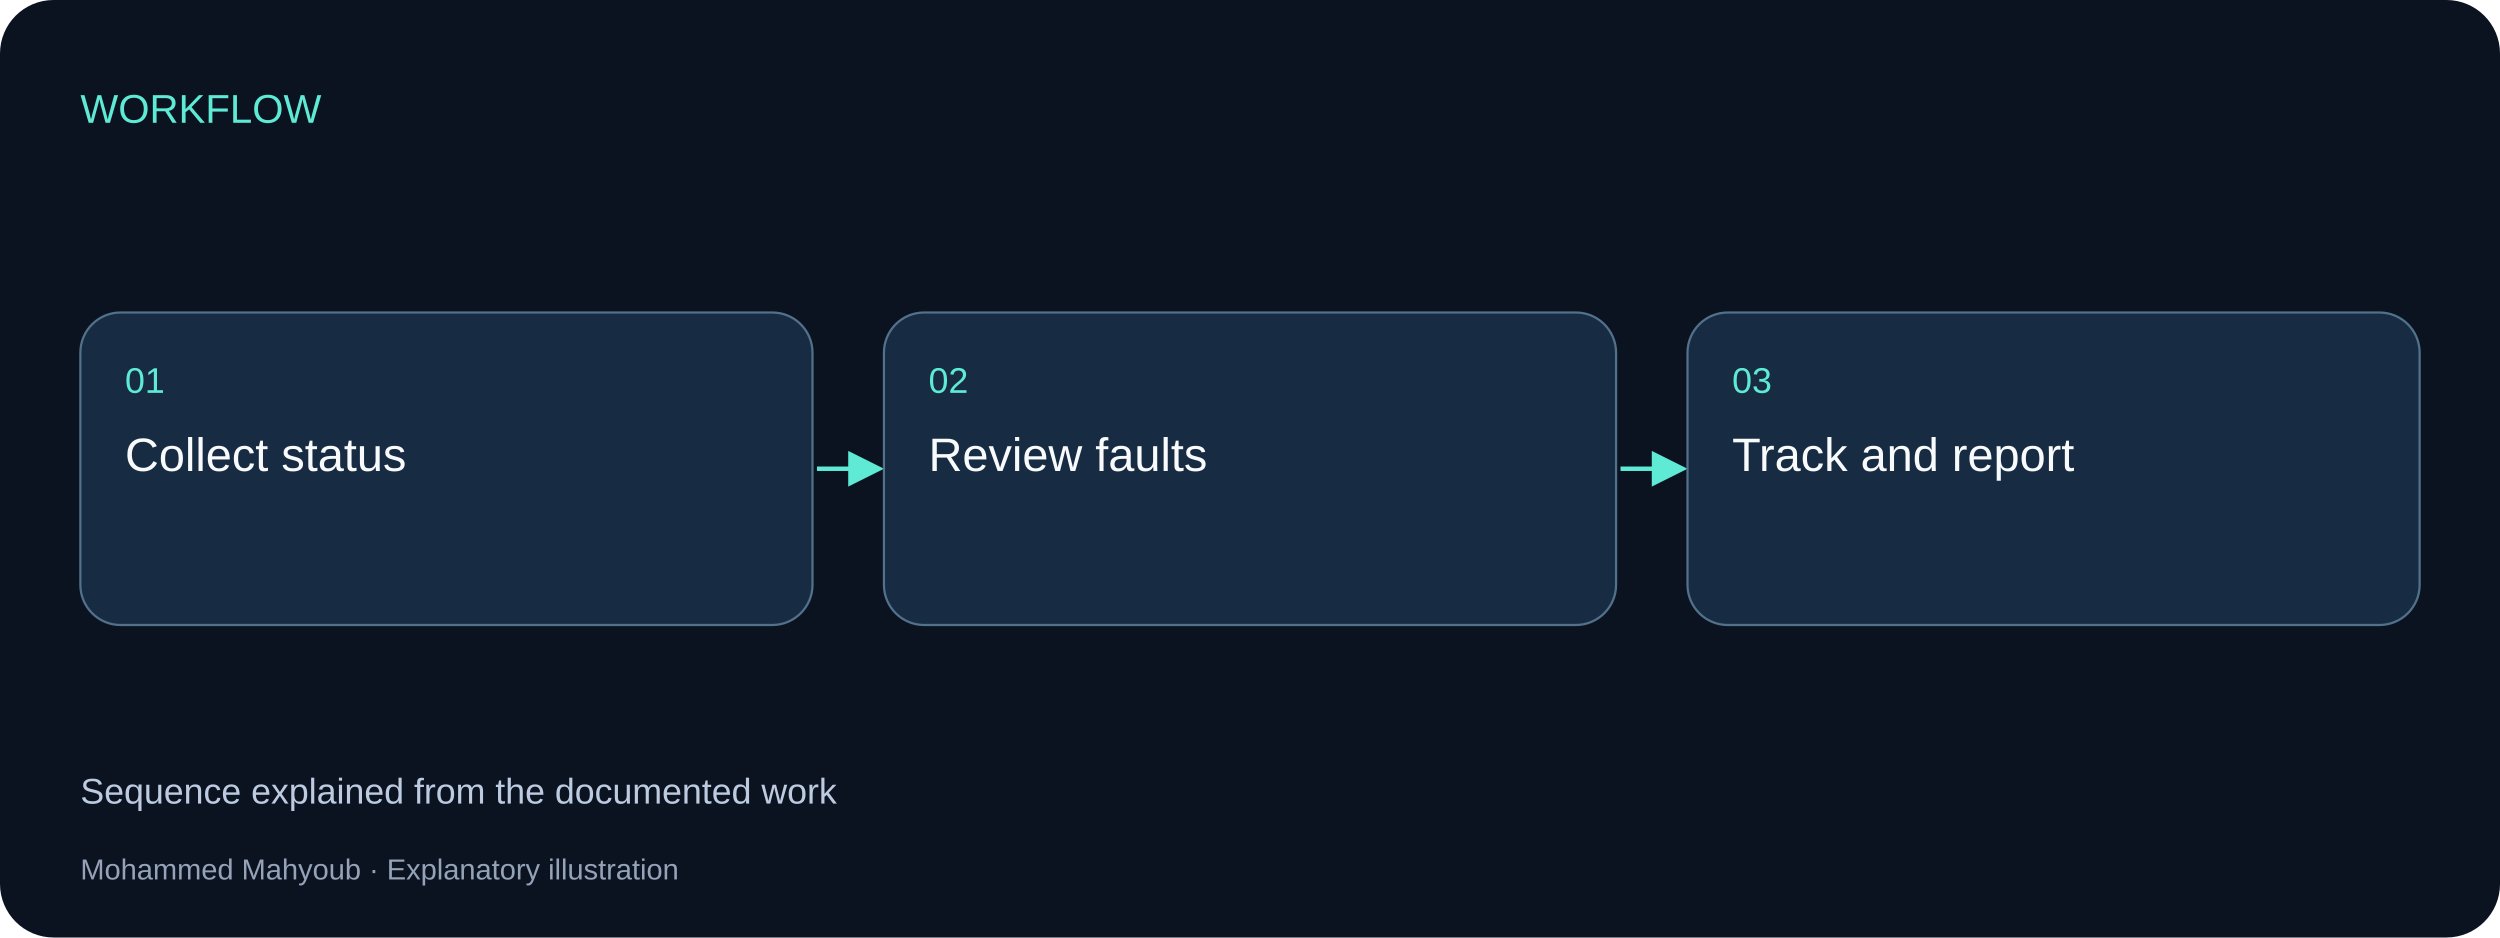
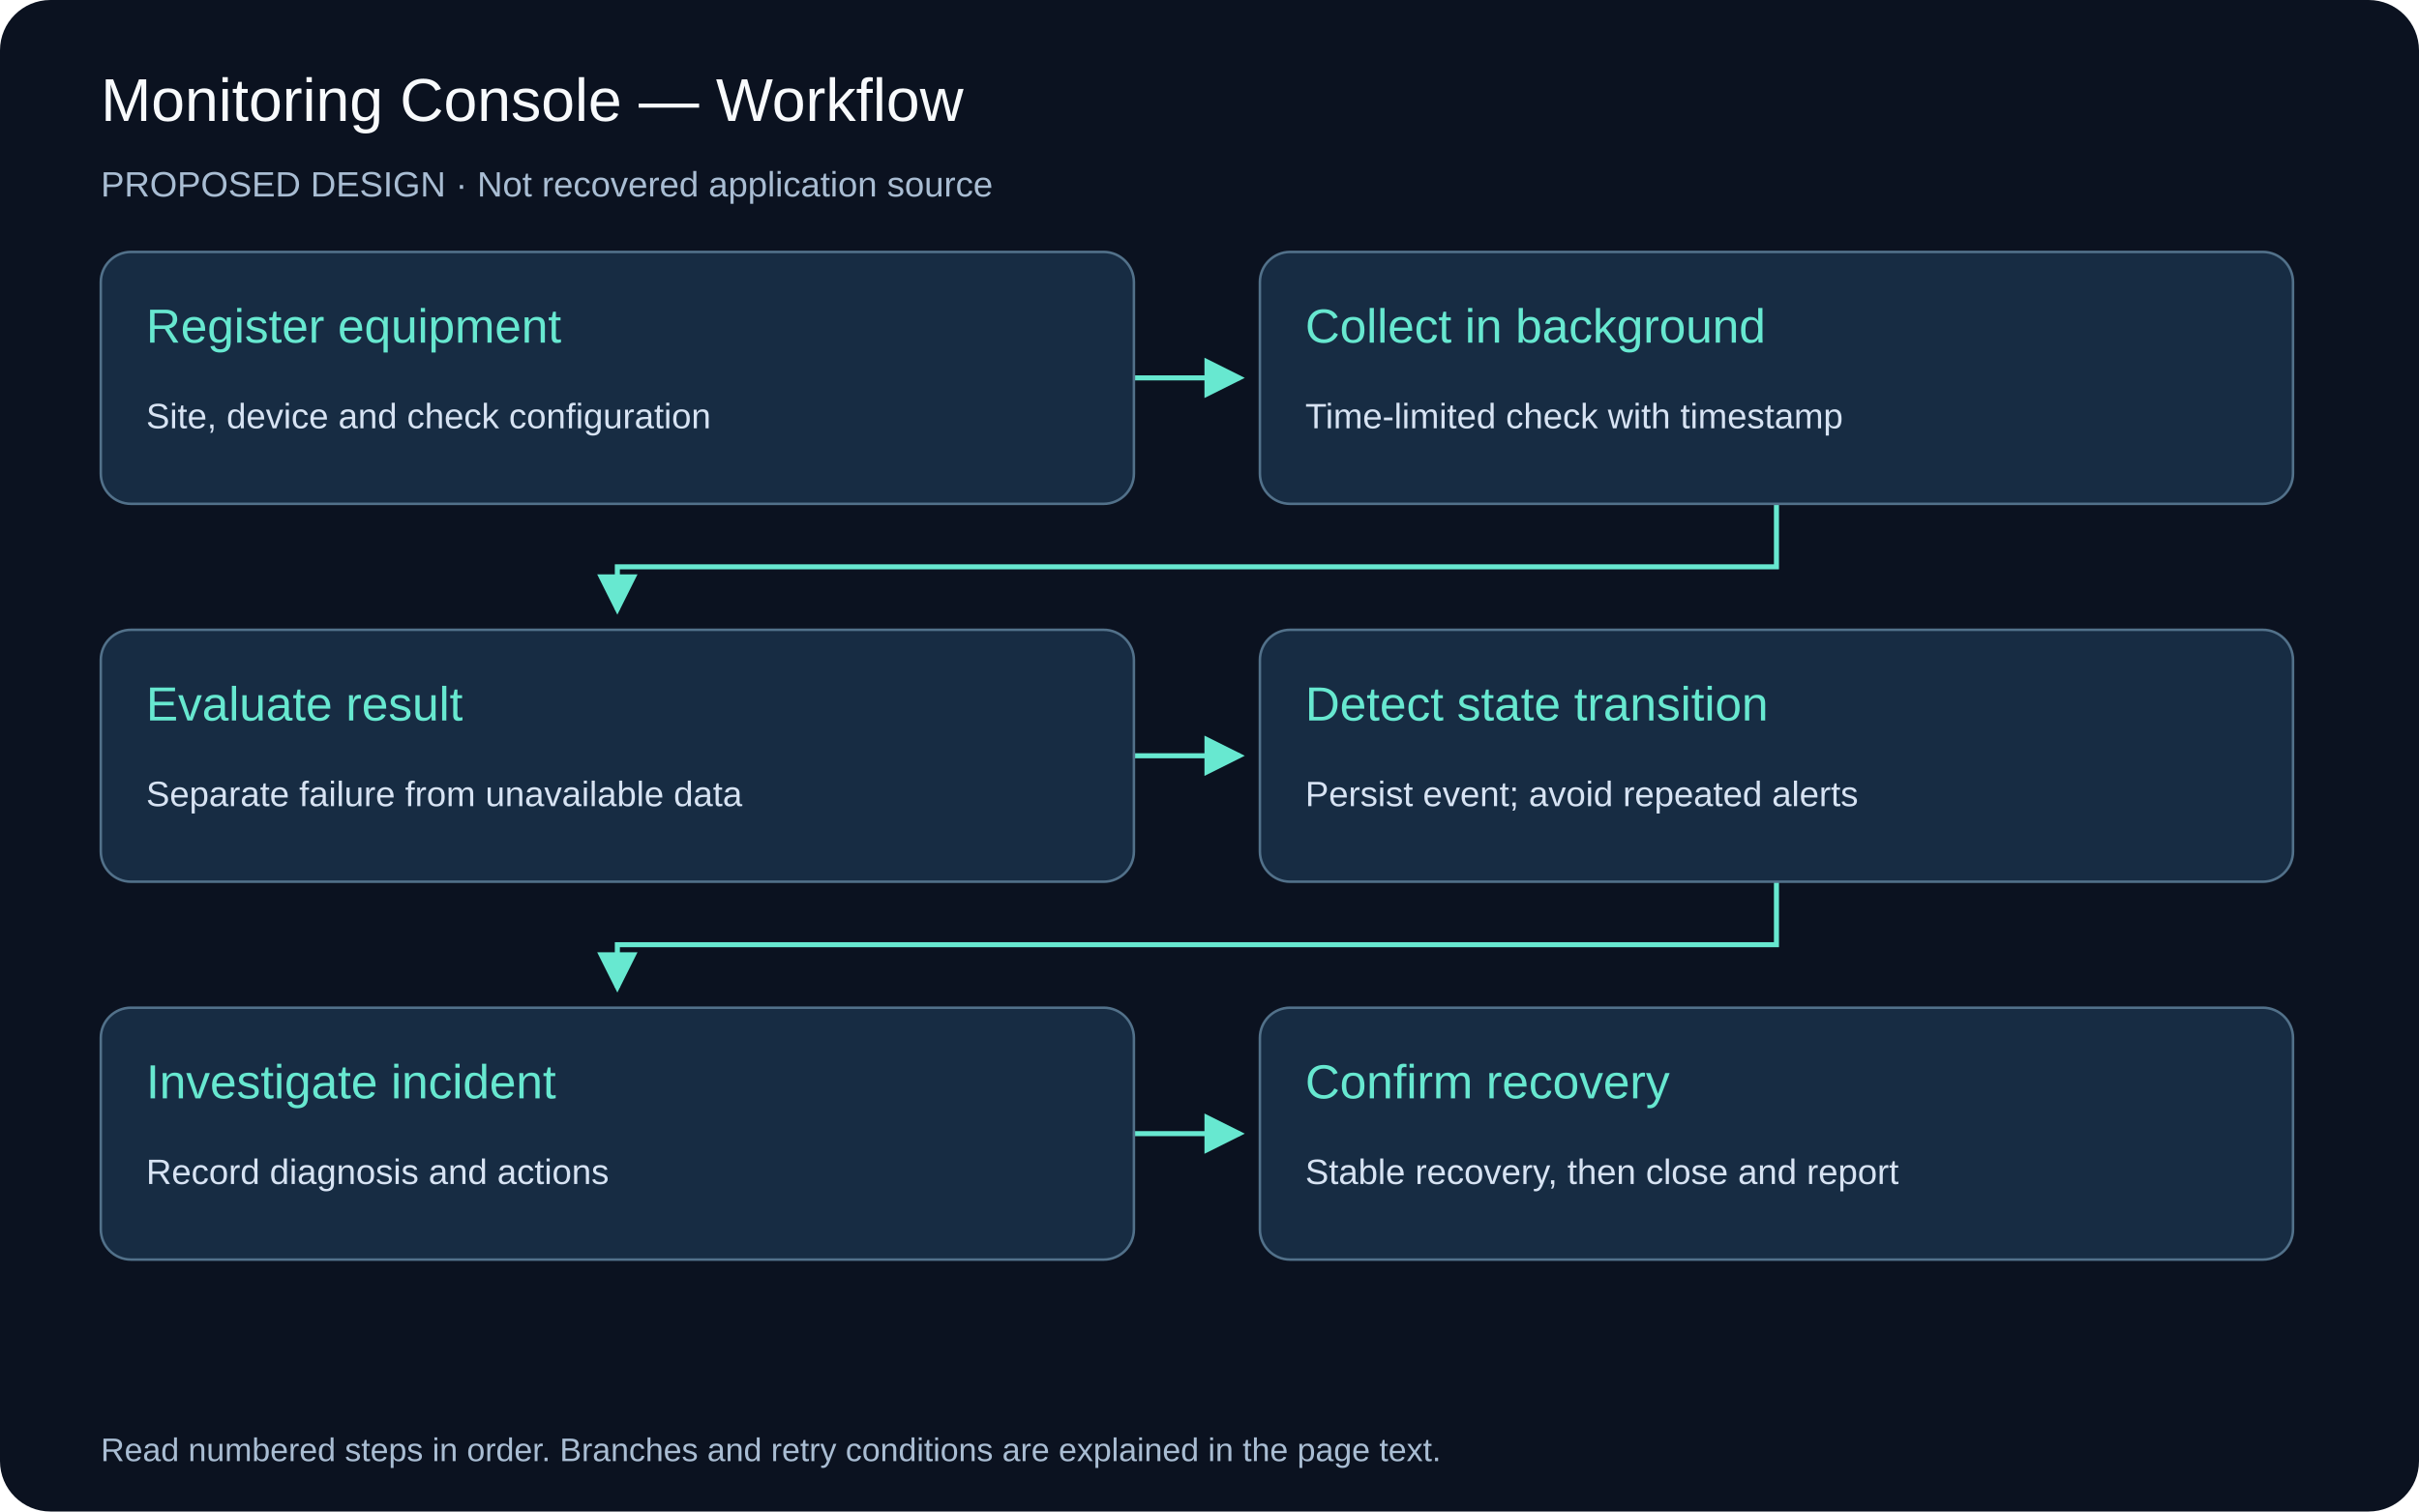
- <svg xmlns="http://www.w3.org/2000/svg" viewBox="0 0 1120 420" role="img">
+ <svg xmlns="http://www.w3.org/2000/svg" viewBox="0 0 960 600" role="img" aria-labelledby="title desc">
  <defs>
-     <marker id="a" markerWidth="8" markerHeight="8" refX="6" refY="4" orient="auto">
-       <path d="M0 0L8 4L0 8" fill="#5eead4" />
+     <marker id="arrow" markerWidth="8" markerHeight="8" refX="7" refY="4" orient="auto">
+       <path d="M0 0L8 4L0 8" fill="#67e8d0" />
    </marker>
  </defs>
-   <rect width="1120" height="420" rx="24" fill="#0b1220" />
-   <text x="36" y="55" font-family="Arial" font-size="18" fill="#5eead4">WORKFLOW</text>
-   <rect x="36" y="140" width="328" height="140" rx="18" fill="#172c43" stroke="#52718a" />
-   <text x="56" y="176" font-family="Arial" font-size="16" fill="#5eead4">01</text>
-   <text x="56" y="211" font-family="Arial" font-size="21" fill="#f8fafc">Collect status</text>
-   <path d="M366 210H392" stroke="#5eead4" stroke-width="2" marker-end="url(#a)" />
-   <rect x="396" y="140" width="328" height="140" rx="18" fill="#172c43" stroke="#52718a" />
-   <text x="416" y="176" font-family="Arial" font-size="16" fill="#5eead4">02</text>
-   <text x="416" y="211" font-family="Arial" font-size="21" fill="#f8fafc">Review faults</text>
-   <path d="M726 210H752" stroke="#5eead4" stroke-width="2" marker-end="url(#a)" />
-   <rect x="756" y="140" width="328" height="140" rx="18" fill="#172c43" stroke="#52718a" />
-   <text x="776" y="176" font-family="Arial" font-size="16" fill="#5eead4">03</text>
-   <text x="776" y="211" font-family="Arial" font-size="21" fill="#f8fafc">Track and report</text>
-   <text x="36" y="360" font-family="Arial" font-size="16" fill="#bdcbe0">Sequence explained from the documented work</text>
-   <text x="36" y="394" font-family="Arial" font-size="13" fill="#94a3b8">Mohammed Mahyoub · Explanatory illustration</text>
+   <rect width="960" height="600" rx="20" fill="#0b1220" />
+   <g font-family="Arial,sans-serif">
+     <text x="40" y="48" font-size="24" fill="#f8fafc">Monitoring Console — Workflow</text>
+     <text x="40" y="78" font-size="14" fill="#a9bdd3">PROPOSED DESIGN · Not recovered application source</text>
+     <path d="M450 150 H492" fill="none" stroke="#67e8d0" stroke-width="2" marker-end="url(#arrow)" />
+     <path d="M705 200 V225 H245 V242" fill="none" stroke="#67e8d0" stroke-width="2" marker-end="url(#arrow)" />
+     <path d="M450 300 H492" fill="none" stroke="#67e8d0" stroke-width="2" marker-end="url(#arrow)" />
+     <path d="M705 350 V375 H245 V392" fill="none" stroke="#67e8d0" stroke-width="2" marker-end="url(#arrow)" />
+     <path d="M450 450 H492" fill="none" stroke="#67e8d0" stroke-width="2" marker-end="url(#arrow)" />
+     <rect x="40" y="100" width="410" height="100" rx="12" fill="#172c43" stroke="#52718a" />
+     <text x="58" y="136" font-size="19" fill="#67e8d0">Register equipment</text>
+     <text x="58" y="170" font-size="14" fill="#d7e3f3">Site, device and check configuration</text>
+     <rect x="500" y="100" width="410" height="100" rx="12" fill="#172c43" stroke="#52718a" />
+     <text x="518" y="136" font-size="19" fill="#67e8d0">Collect in background</text>
+     <text x="518" y="170" font-size="14" fill="#d7e3f3">Time-limited check with timestamp</text>
+     <rect x="40" y="250" width="410" height="100" rx="12" fill="#172c43" stroke="#52718a" />
+     <text x="58" y="286" font-size="19" fill="#67e8d0">Evaluate result</text>
+     <text x="58" y="320" font-size="14" fill="#d7e3f3">Separate failure from unavailable data</text>
+     <rect x="500" y="250" width="410" height="100" rx="12" fill="#172c43" stroke="#52718a" />
+     <text x="518" y="286" font-size="19" fill="#67e8d0">Detect state transition</text>
+     <text x="518" y="320" font-size="14" fill="#d7e3f3">Persist event; avoid repeated alerts</text>
+     <rect x="40" y="400" width="410" height="100" rx="12" fill="#172c43" stroke="#52718a" />
+     <text x="58" y="436" font-size="19" fill="#67e8d0">Investigate incident</text>
+     <text x="58" y="470" font-size="14" fill="#d7e3f3">Record diagnosis and actions</text>
+     <rect x="500" y="400" width="410" height="100" rx="12" fill="#172c43" stroke="#52718a" />
+     <text x="518" y="436" font-size="19" fill="#67e8d0">Confirm recovery</text>
+     <text x="518" y="470" font-size="14" fill="#d7e3f3">Stable recovery, then close and report</text>
+     <text x="40" y="580" font-size="13" fill="#a9bdd3">Read numbered steps in order. Branches and retry conditions are explained in the page text.</text>
+   </g>
</svg>
